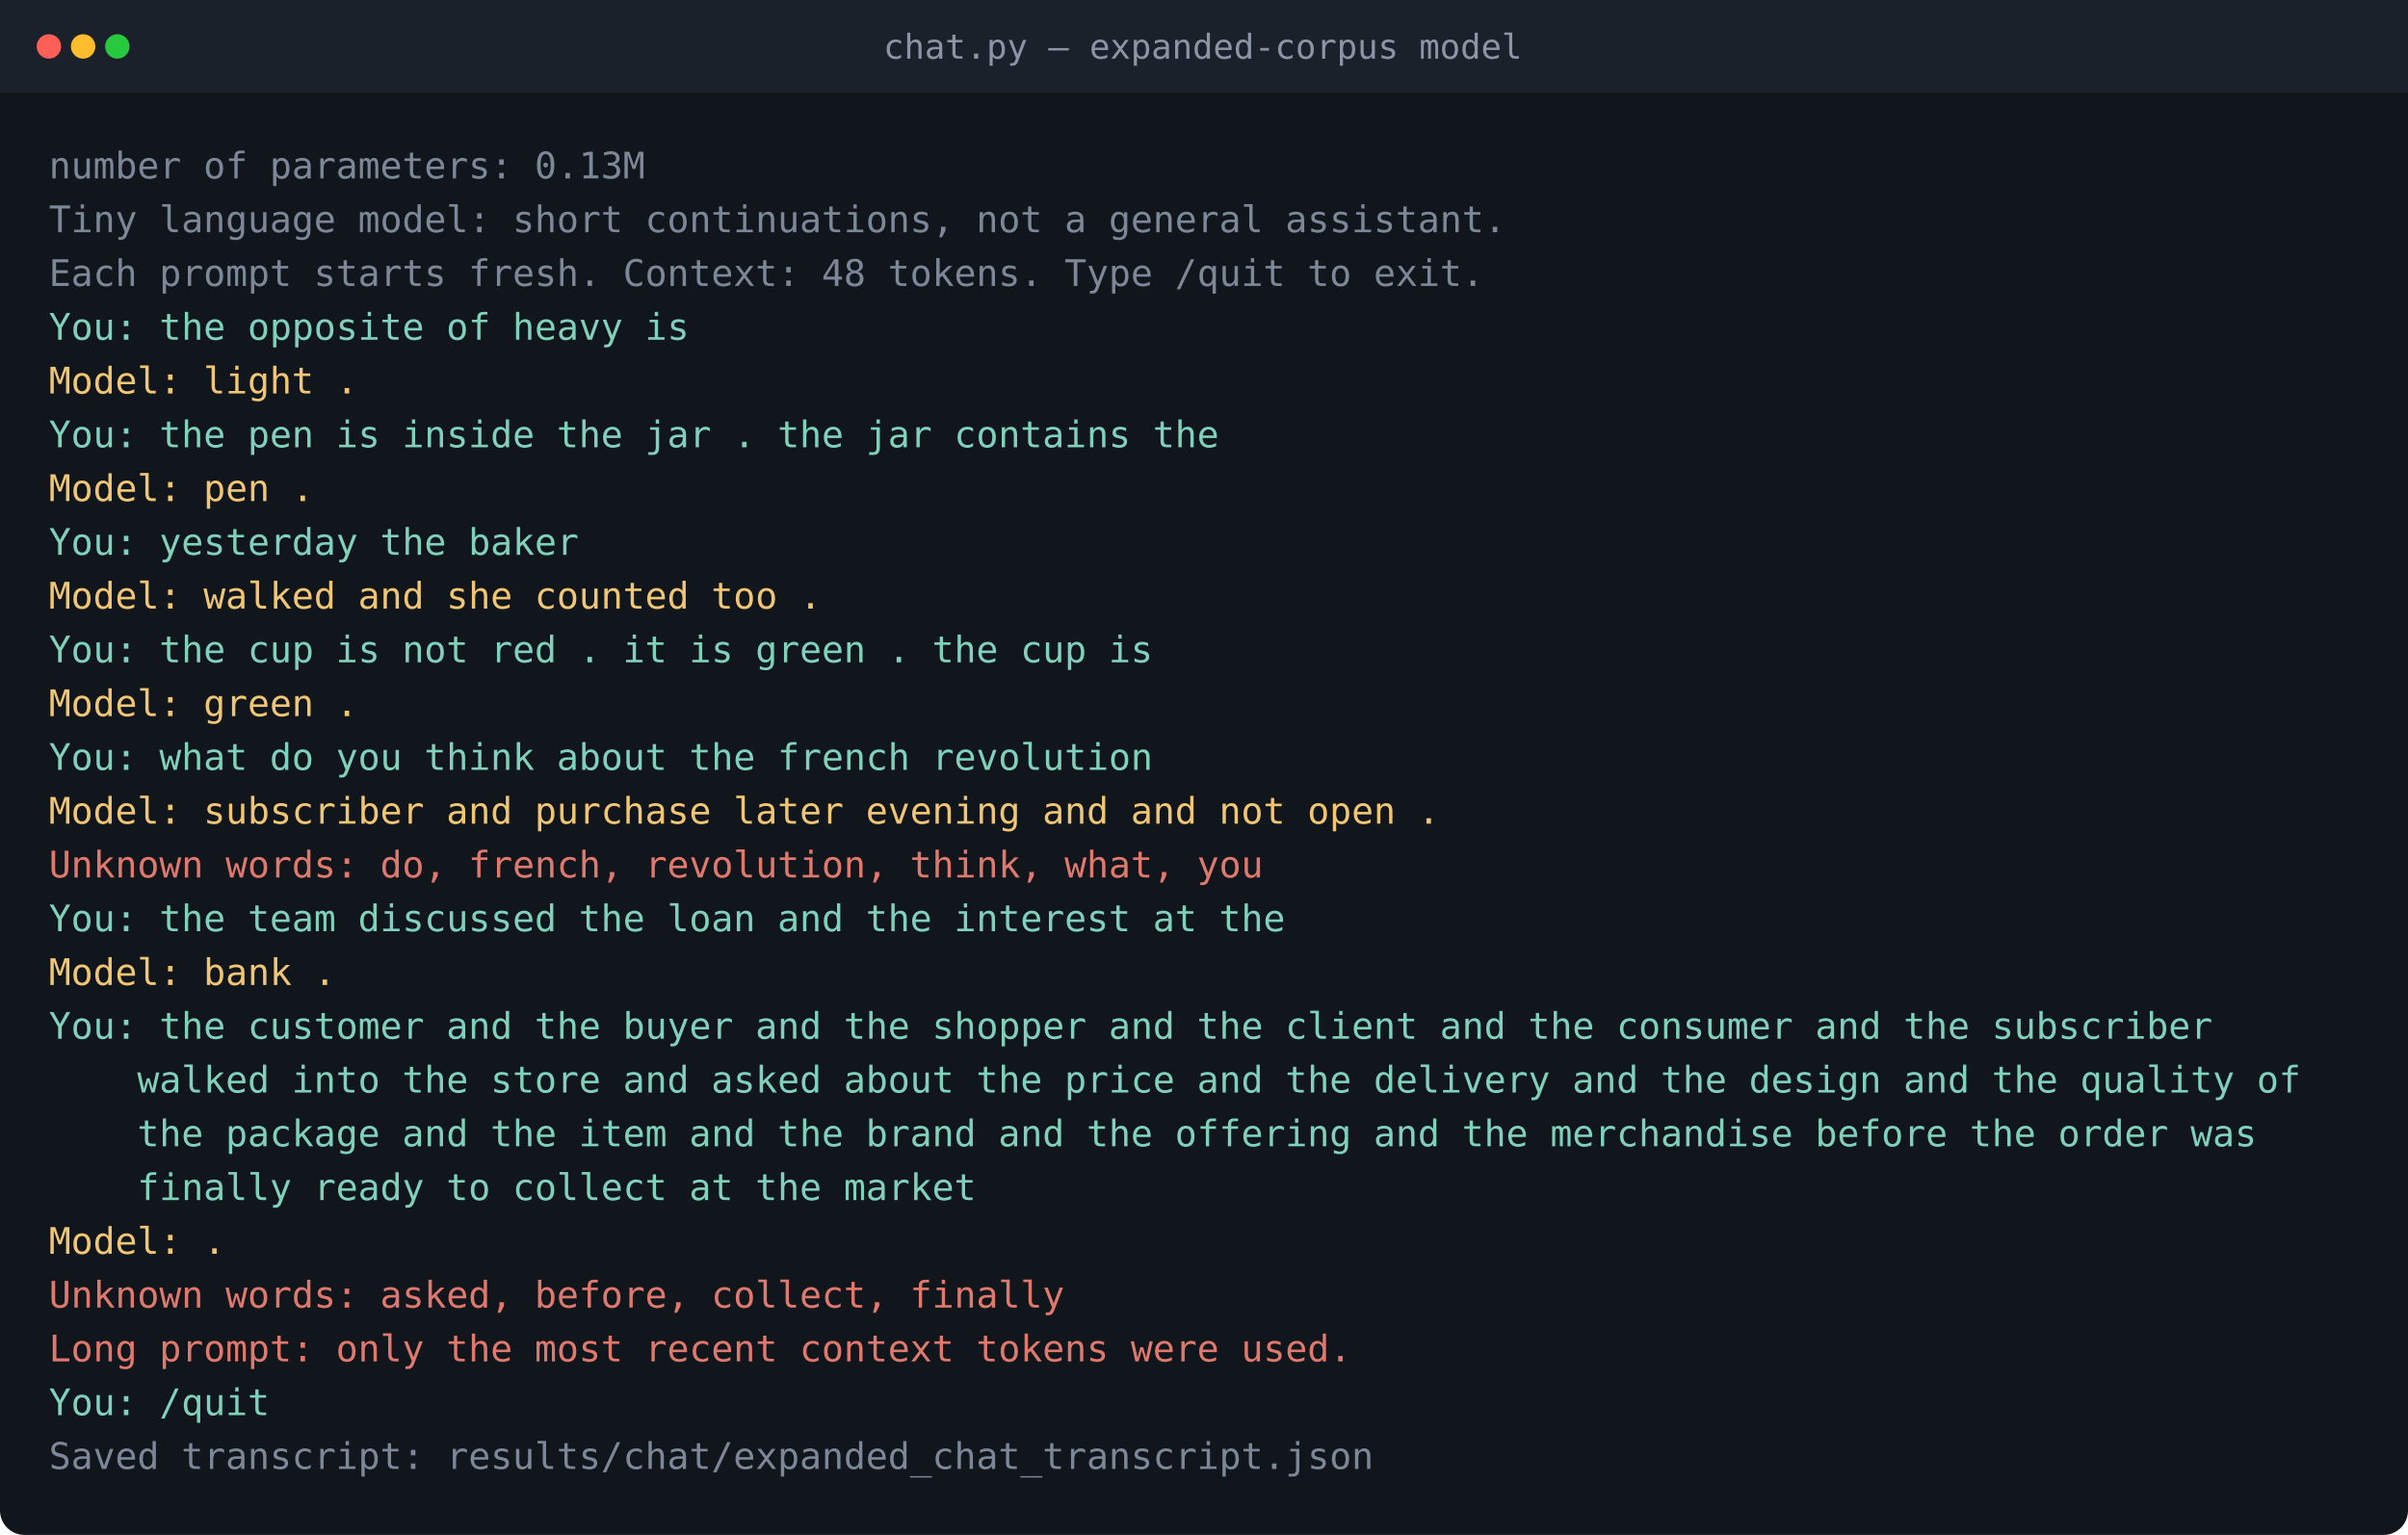
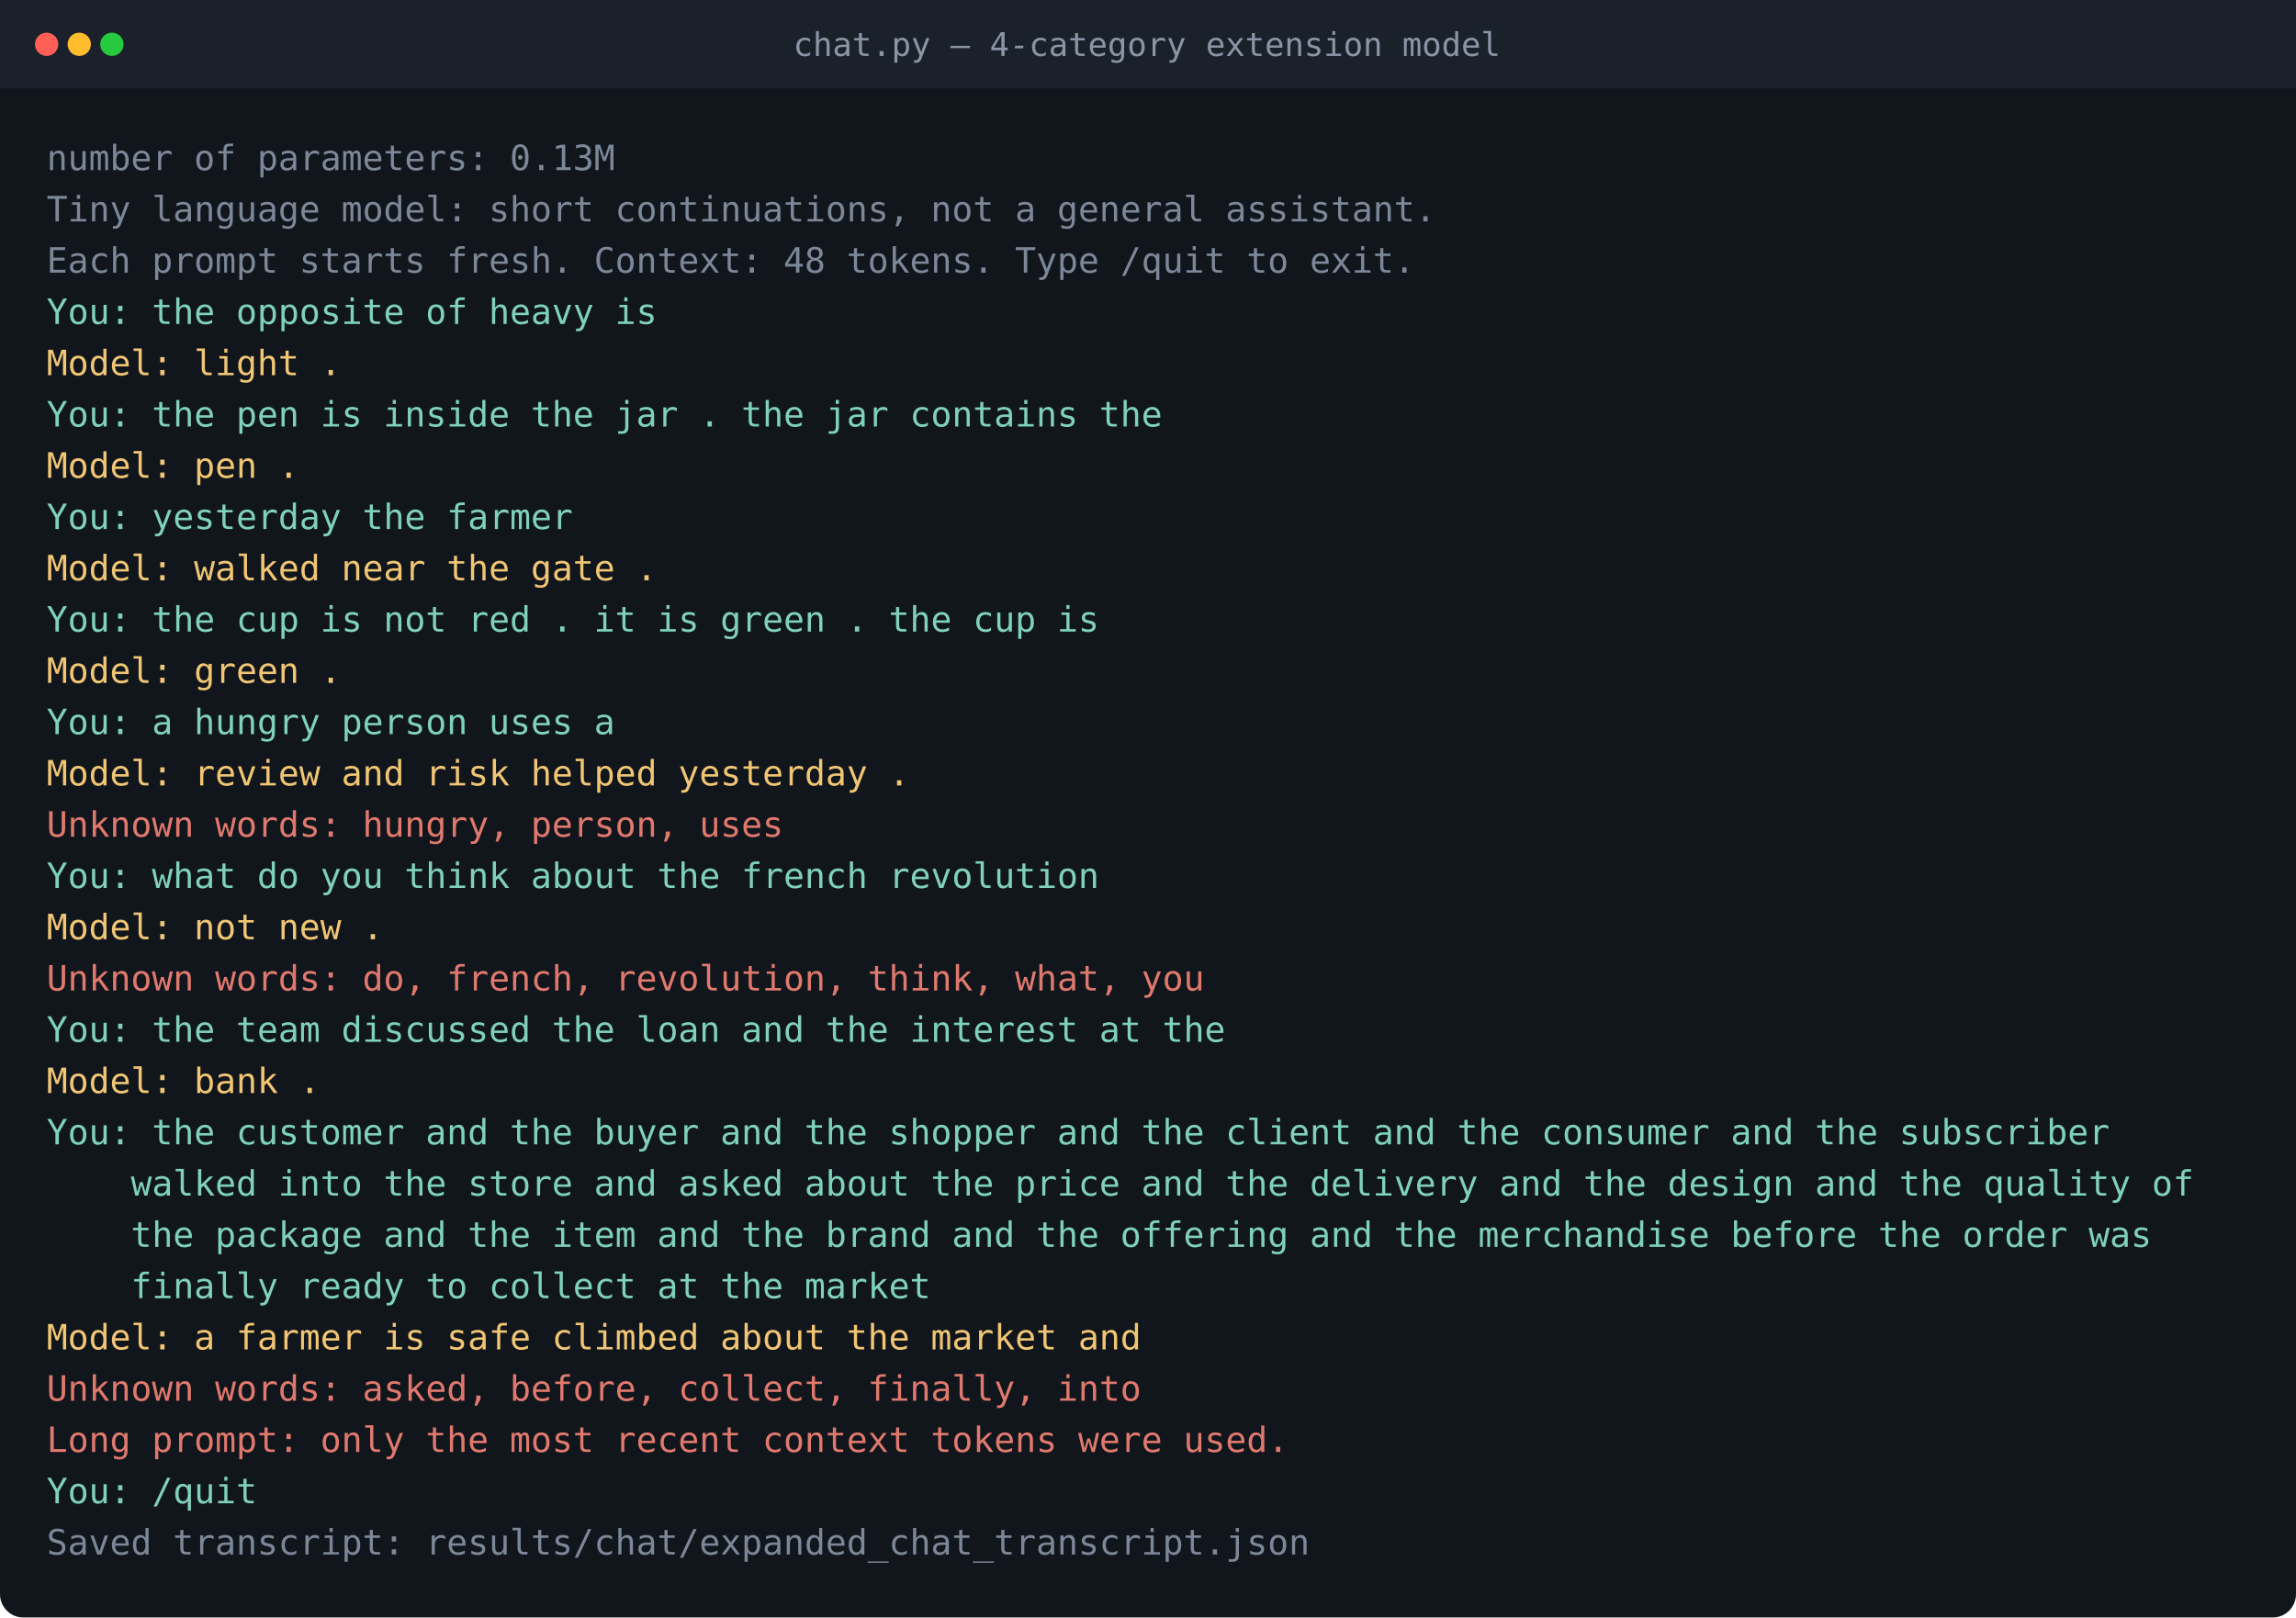
- <svg xmlns="http://www.w3.org/2000/svg" width="985" height="628" viewBox="0 0 985 628" font-family="ui-monospace,SFMono-Regular,Menlo,Consolas,monospace" font-size="15">
-   <rect width="985" height="628" rx="10" fill="rgb(17, 21, 28)" />
+ <svg xmlns="http://www.w3.org/2000/svg" width="985" height="694" viewBox="0 0 985 694" font-family="ui-monospace,SFMono-Regular,Menlo,Consolas,monospace" font-size="15">
+   <rect width="985" height="694" rx="10" fill="rgb(17, 21, 28)" />
  <rect width="985" height="38" fill="rgb(27, 33, 43)" />
  <circle cx="20" cy="19" r="5" fill="#ff5f56" />
  <circle cx="34" cy="19" r="5" fill="#ffbd2e" />
  <circle cx="48" cy="19" r="5" fill="#27c93f" />
-   <text x="492" y="24" fill="#8b95a5" text-anchor="middle" font-size="14">chat.py — expanded-corpus model</text>
+   <text x="492" y="24" fill="#8b95a5" text-anchor="middle" font-size="14">chat.py — 4-category extension model</text>
  <text x="20" y="73" fill="#7c8798" xml:space="preserve" textLength="243.0" lengthAdjust="spacingAndGlyphs">number of parameters: 0.13M</text>
  <text x="20" y="95" fill="#7c8798" xml:space="preserve" textLength="594.0" lengthAdjust="spacingAndGlyphs">Tiny language model: short continuations, not a general assistant.</text>
  <text x="20" y="117" fill="#7c8798" xml:space="preserve" textLength="585.0" lengthAdjust="spacingAndGlyphs">Each prompt starts fresh. Context: 48 tokens. Type /quit to exit.</text>
  <text x="20" y="139" fill="#7fd1b9" xml:space="preserve" textLength="261.0" lengthAdjust="spacingAndGlyphs">You: the opposite of heavy is</text>
  <text x="20" y="161" fill="#f0c674" xml:space="preserve" textLength="126.0" lengthAdjust="spacingAndGlyphs">Model: light .</text>
  <text x="20" y="183" fill="#7fd1b9" xml:space="preserve" textLength="477.0" lengthAdjust="spacingAndGlyphs">You: the pen is inside the jar . the jar contains the</text>
  <text x="20" y="205" fill="#f0c674" xml:space="preserve" textLength="108.0" lengthAdjust="spacingAndGlyphs">Model: pen .</text>
-   <text x="20" y="227" fill="#7fd1b9" xml:space="preserve" textLength="216.0" lengthAdjust="spacingAndGlyphs">You: yesterday the baker</text>
-   <text x="20" y="249" fill="#f0c674" xml:space="preserve" textLength="315.0" lengthAdjust="spacingAndGlyphs">Model: walked and she counted too .</text>
+   <text x="20" y="227" fill="#7fd1b9" xml:space="preserve" textLength="225.0" lengthAdjust="spacingAndGlyphs">You: yesterday the farmer</text>
+   <text x="20" y="249" fill="#f0c674" xml:space="preserve" textLength="261.0" lengthAdjust="spacingAndGlyphs">Model: walked near the gate .</text>
  <text x="20" y="271" fill="#7fd1b9" xml:space="preserve" textLength="450.0" lengthAdjust="spacingAndGlyphs">You: the cup is not red . it is green . the cup is</text>
  <text x="20" y="293" fill="#f0c674" xml:space="preserve" textLength="126.0" lengthAdjust="spacingAndGlyphs">Model: green .</text>
-   <text x="20" y="315" fill="#7fd1b9" xml:space="preserve" textLength="450.0" lengthAdjust="spacingAndGlyphs">You: what do you think about the french revolution</text>
-   <text x="20" y="337" fill="#f0c674" xml:space="preserve" textLength="567.0" lengthAdjust="spacingAndGlyphs">Model: subscriber and purchase later evening and and not open .</text>
-   <text x="20" y="359" fill="#e0796d" xml:space="preserve" textLength="495.0" lengthAdjust="spacingAndGlyphs">Unknown words: do, french, revolution, think, what, you</text>
-   <text x="20" y="381" fill="#7fd1b9" xml:space="preserve" textLength="504.0" lengthAdjust="spacingAndGlyphs">You: the team discussed the loan and the interest at the</text>
-   <text x="20" y="403" fill="#f0c674" xml:space="preserve" textLength="117.0" lengthAdjust="spacingAndGlyphs">Model: bank .</text>
-   <text x="20" y="425" fill="#7fd1b9" xml:space="preserve" textLength="882.0" lengthAdjust="spacingAndGlyphs">You: the customer and the buyer and the shopper and the client and the consumer and the subscriber</text>
-   <text x="20" y="447" fill="#7fd1b9" xml:space="preserve" textLength="918.0" lengthAdjust="spacingAndGlyphs">    walked into the store and asked about the price and the delivery and the design and the quality of</text>
-   <text x="20" y="469" fill="#7fd1b9" xml:space="preserve" textLength="900.0" lengthAdjust="spacingAndGlyphs">    the package and the item and the brand and the offering and the merchandise before the order was</text>
-   <text x="20" y="491" fill="#7fd1b9" xml:space="preserve" textLength="378.0" lengthAdjust="spacingAndGlyphs">    finally ready to collect at the market</text>
-   <text x="20" y="513" fill="#f0c674" xml:space="preserve" textLength="72.0" lengthAdjust="spacingAndGlyphs">Model: .</text>
-   <text x="20" y="535" fill="#e0796d" xml:space="preserve" textLength="414.0" lengthAdjust="spacingAndGlyphs">Unknown words: asked, before, collect, finally</text>
-   <text x="20" y="557" fill="#e0796d" xml:space="preserve" textLength="531.0" lengthAdjust="spacingAndGlyphs">Long prompt: only the most recent context tokens were used.</text>
-   <text x="20" y="579" fill="#7fd1b9" xml:space="preserve" textLength="90.0" lengthAdjust="spacingAndGlyphs">You: /quit</text>
-   <text x="20" y="601" fill="#7c8798" xml:space="preserve" textLength="540.0" lengthAdjust="spacingAndGlyphs">Saved transcript: results/chat/expanded_chat_transcript.json</text>
+   <text x="20" y="315" fill="#7fd1b9" xml:space="preserve" textLength="243.0" lengthAdjust="spacingAndGlyphs">You: a hungry person uses a</text>
+   <text x="20" y="337" fill="#f0c674" xml:space="preserve" textLength="369.0" lengthAdjust="spacingAndGlyphs">Model: review and risk helped yesterday .</text>
+   <text x="20" y="359" fill="#e0796d" xml:space="preserve" textLength="315.0" lengthAdjust="spacingAndGlyphs">Unknown words: hungry, person, uses</text>
+   <text x="20" y="381" fill="#7fd1b9" xml:space="preserve" textLength="450.0" lengthAdjust="spacingAndGlyphs">You: what do you think about the french revolution</text>
+   <text x="20" y="403" fill="#f0c674" xml:space="preserve" textLength="144.0" lengthAdjust="spacingAndGlyphs">Model: not new .</text>
+   <text x="20" y="425" fill="#e0796d" xml:space="preserve" textLength="495.0" lengthAdjust="spacingAndGlyphs">Unknown words: do, french, revolution, think, what, you</text>
+   <text x="20" y="447" fill="#7fd1b9" xml:space="preserve" textLength="504.0" lengthAdjust="spacingAndGlyphs">You: the team discussed the loan and the interest at the</text>
+   <text x="20" y="469" fill="#f0c674" xml:space="preserve" textLength="117.0" lengthAdjust="spacingAndGlyphs">Model: bank .</text>
+   <text x="20" y="491" fill="#7fd1b9" xml:space="preserve" textLength="882.0" lengthAdjust="spacingAndGlyphs">You: the customer and the buyer and the shopper and the client and the consumer and the subscriber</text>
+   <text x="20" y="513" fill="#7fd1b9" xml:space="preserve" textLength="918.0" lengthAdjust="spacingAndGlyphs">    walked into the store and asked about the price and the delivery and the design and the quality of</text>
+   <text x="20" y="535" fill="#7fd1b9" xml:space="preserve" textLength="900.0" lengthAdjust="spacingAndGlyphs">    the package and the item and the brand and the offering and the merchandise before the order was</text>
+   <text x="20" y="557" fill="#7fd1b9" xml:space="preserve" textLength="378.0" lengthAdjust="spacingAndGlyphs">    finally ready to collect at the market</text>
+   <text x="20" y="579" fill="#f0c674" xml:space="preserve" textLength="468.0" lengthAdjust="spacingAndGlyphs">Model: a farmer is safe climbed about the market and</text>
+   <text x="20" y="601" fill="#e0796d" xml:space="preserve" textLength="468.0" lengthAdjust="spacingAndGlyphs">Unknown words: asked, before, collect, finally, into</text>
+   <text x="20" y="623" fill="#e0796d" xml:space="preserve" textLength="531.0" lengthAdjust="spacingAndGlyphs">Long prompt: only the most recent context tokens were used.</text>
+   <text x="20" y="645" fill="#7fd1b9" xml:space="preserve" textLength="90.0" lengthAdjust="spacingAndGlyphs">You: /quit</text>
+   <text x="20" y="667" fill="#7c8798" xml:space="preserve" textLength="540.0" lengthAdjust="spacingAndGlyphs">Saved transcript: results/chat/expanded_chat_transcript.json</text>
</svg>
